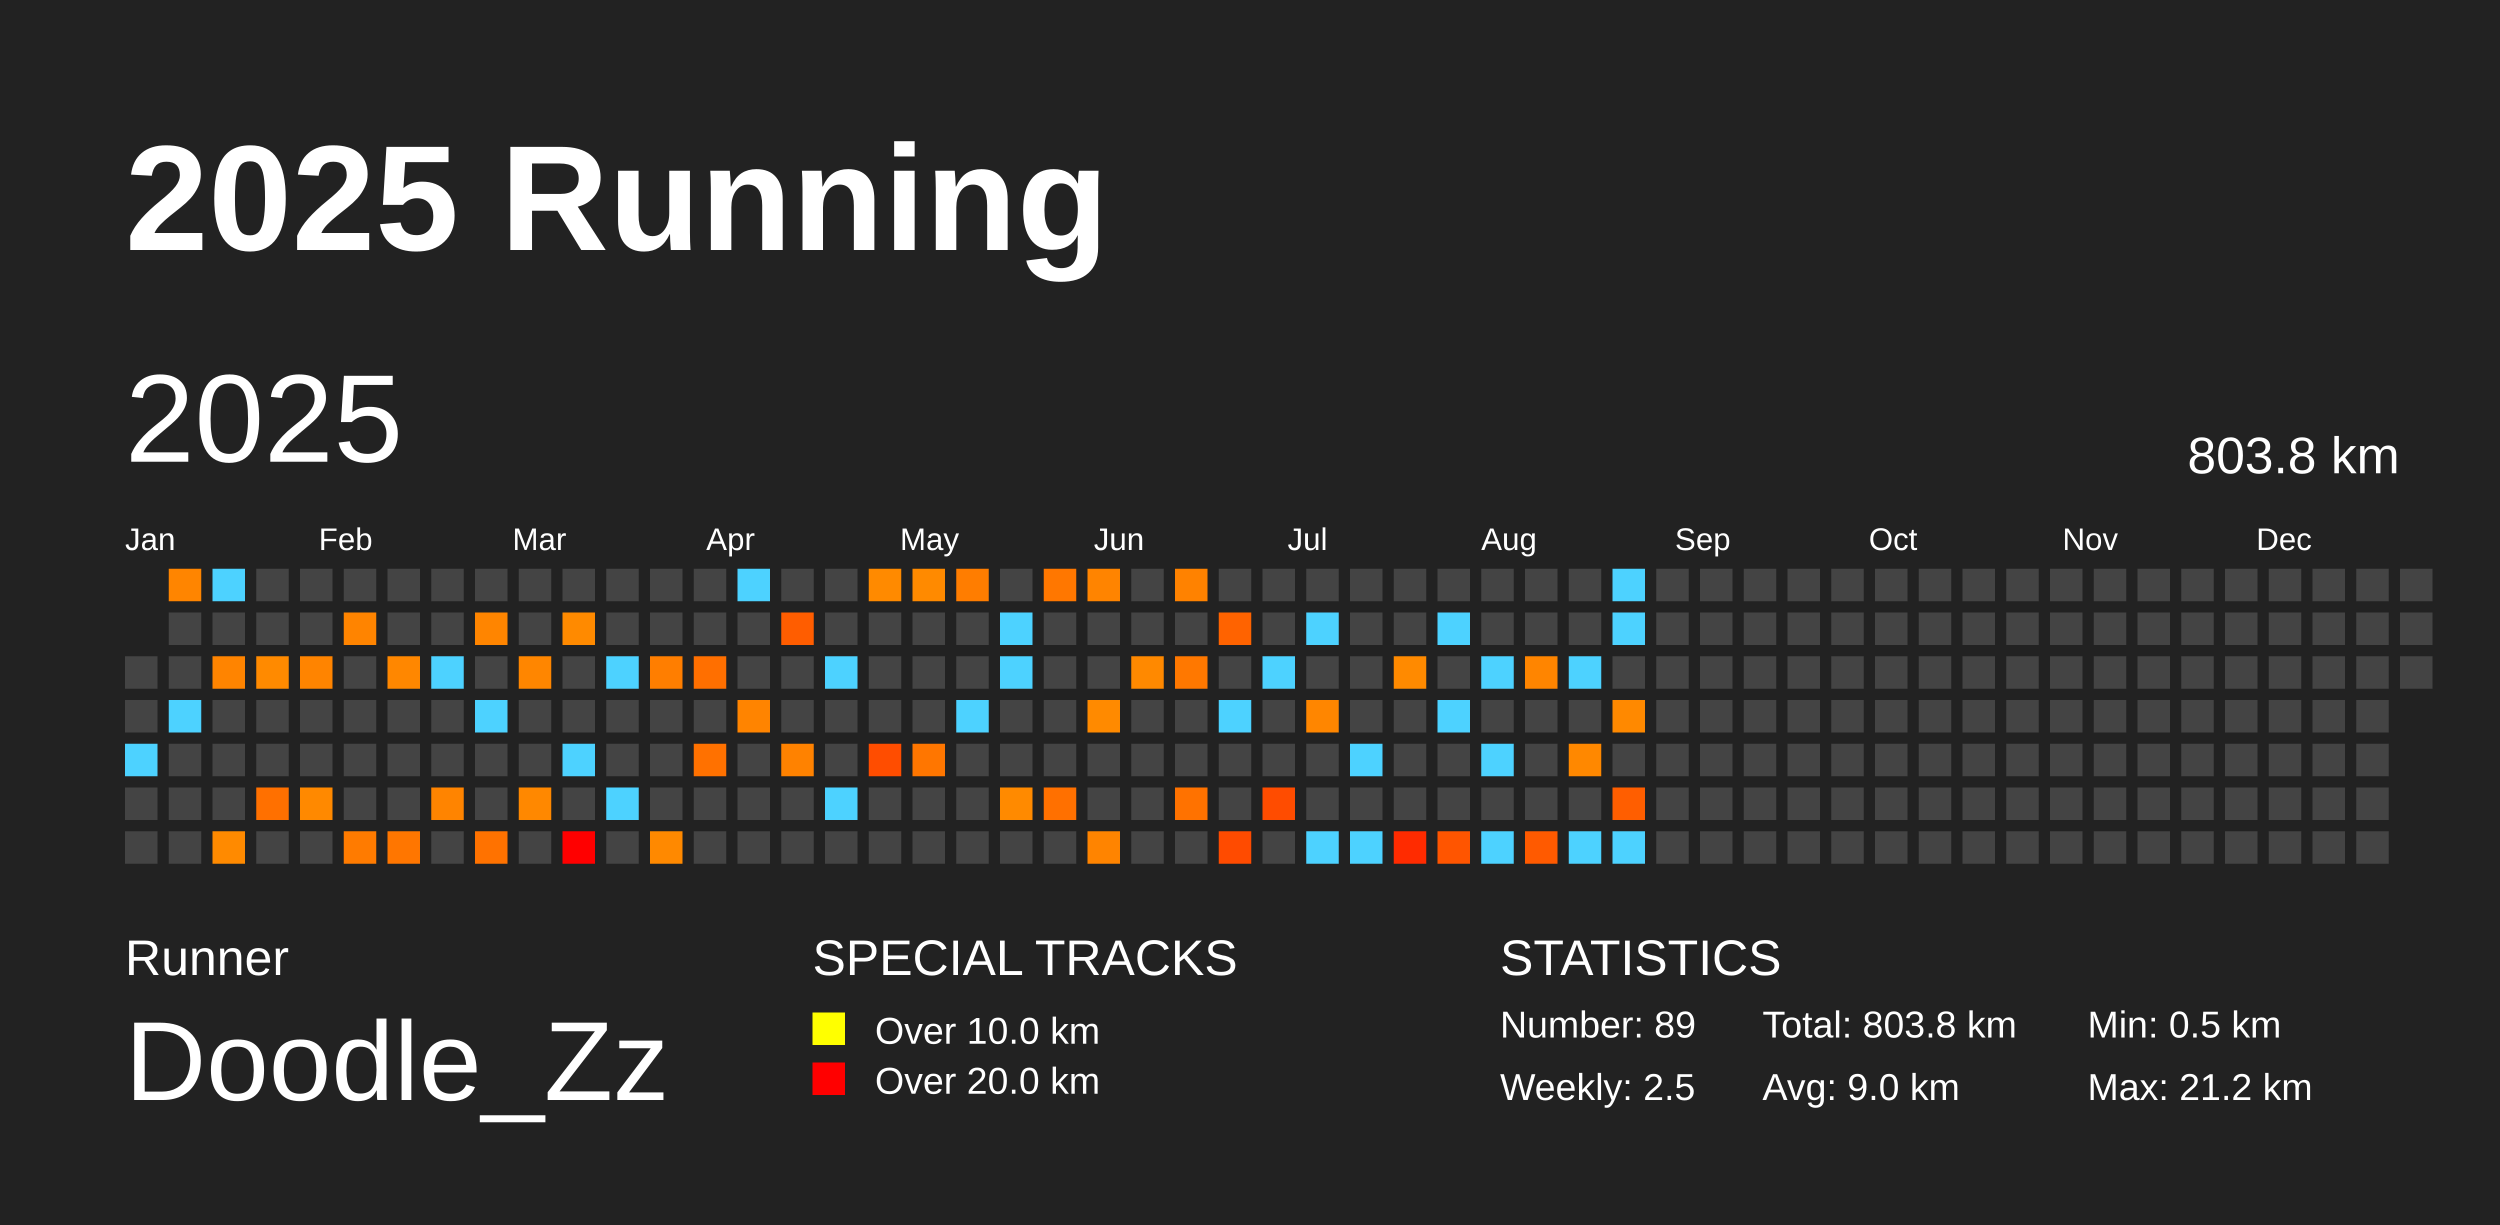
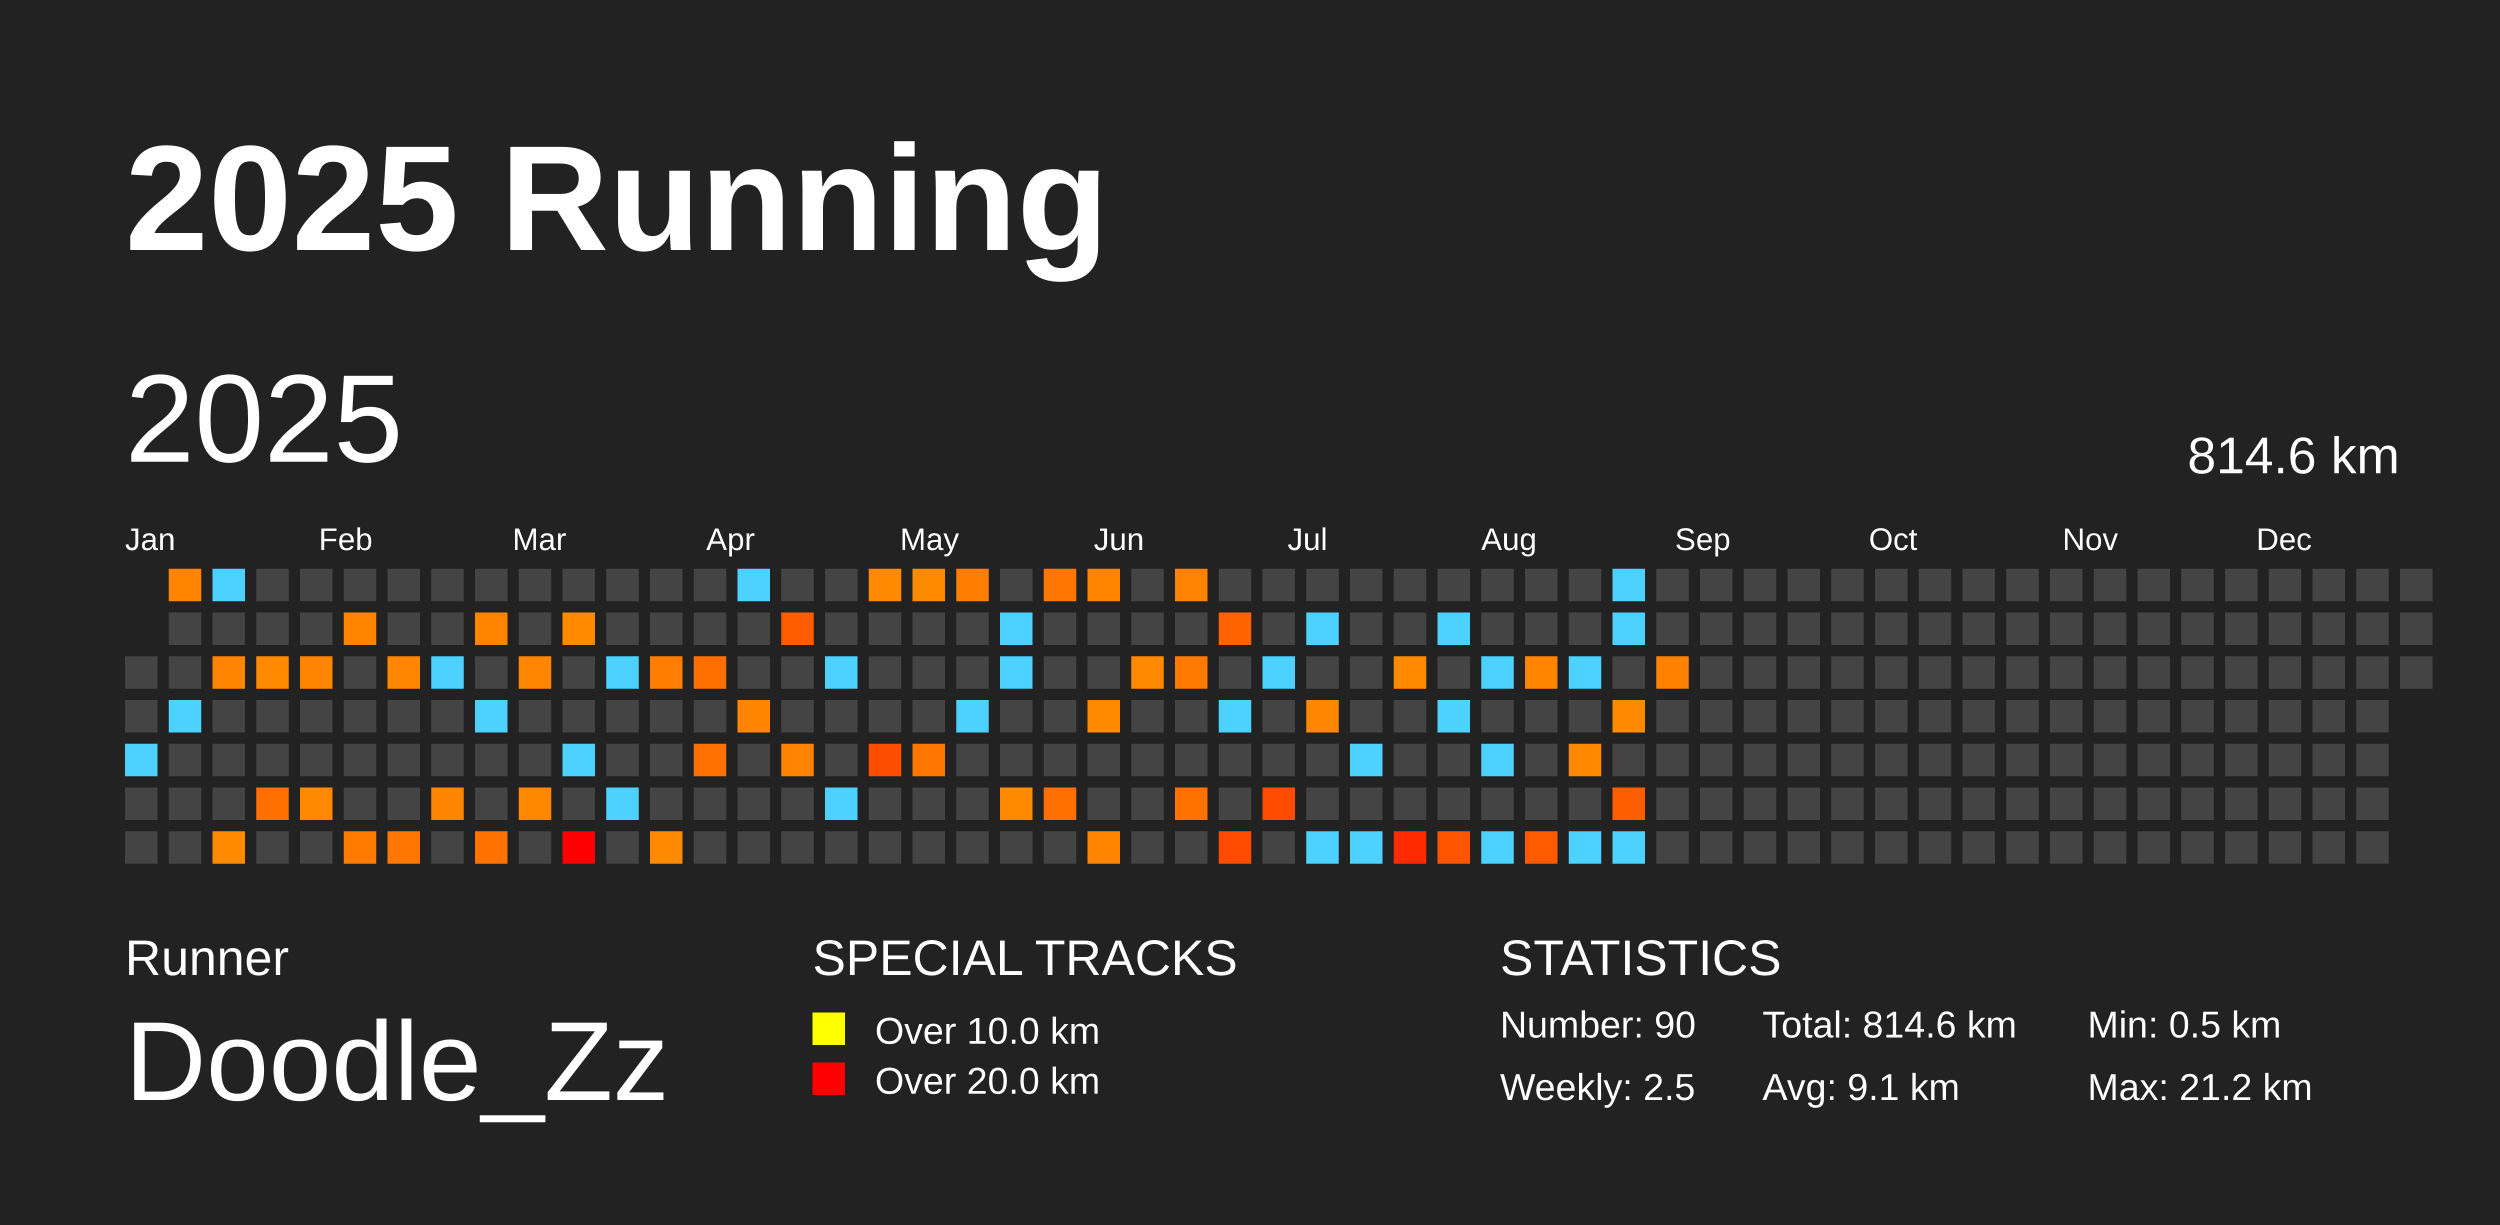
<svg xmlns="http://www.w3.org/2000/svg" baseProfile="full" height="98mm" version="1.1" viewBox="0,0,200,98" width="200mm">
  <defs />
  <rect fill="#222222" height="98" width="200" x="0" y="0" />
  <text fill="#FFFFFF" style="font-size:12px; font-family:Arial; font-weight:bold;" x="10" y="20">2025 Running</text>
  <text fill="#FFFFFF" style="font-size:4px; font-family:Arial" x="10" y="78">Runner</text>
  <text fill="#FFFFFF" style="font-size:9px; font-family:Arial" x="10" y="88">Doodle_Zz</text>
  <text fill="#FFFFFF" style="font-size:4px; font-family:Arial" x="65" y="78">SPECIAL TRACKS</text>
  <rect fill="yellow" height="2.6" width="2.6" x="65" y="81" />
  <text fill="#FFFFFF" style="font-size:3px; font-family:Arial" x="70" y="83.5">Over 10.0 km</text>
  <rect fill="red" height="2.6" width="2.6" x="65" y="85" />
  <text fill="#FFFFFF" style="font-size:3px; font-family:Arial" x="70" y="87.5">Over 20.0 km</text>
  <text fill="#FFFFFF" style="font-size:4px; font-family:Arial" x="120" y="78">STATISTICS</text>
-   <text fill="#FFFFFF" style="font-size:3px; font-family:Arial" x="120" y="83">Number: 89</text>
+   <text fill="#FFFFFF" style="font-size:3px; font-family:Arial" x="120" y="83">Number: 90</text>
  <text fill="#FFFFFF" style="font-size:3px; font-family:Arial" x="120" y="88">Weekly: 2.5</text>
-   <text fill="#FFFFFF" style="font-size:3px; font-family:Arial" x="141" y="83">Total: 803.8 km</text>
-   <text fill="#FFFFFF" style="font-size:3px; font-family:Arial" x="141" y="88">Avg: 9.0 km</text>
+   <text fill="#FFFFFF" style="font-size:3px; font-family:Arial" x="141" y="83">Total: 814.6 km</text>
+   <text fill="#FFFFFF" style="font-size:3px; font-family:Arial" x="141" y="88">Avg: 9.1 km</text>
  <text fill="#FFFFFF" style="font-size:3px; font-family:Arial" x="167" y="83">Min: 0.5 km</text>
  <text fill="#FFFFFF" style="font-size:3px; font-family:Arial" x="167" y="88">Max: 21.2 km</text>
  <text dominant-baseline="hanging" fill="#FFFFFF" style="font-size:10.0px; font-family:Arial;" x="10" y="30">2025</text>
-   <text dominant-baseline="hanging" fill="#FFFFFF" style="font-size:4.125px; font-family:Arial;" x="175" y="35">803.8 km</text>
+   <text dominant-baseline="hanging" fill="#FFFFFF" style="font-size:4.125px; font-family:Arial;" x="175" y="35">814.6 km</text>
  <text fill="#FFFFFF" style="font-size:2.5px; font-family:Arial" x="10.0" y="44">Jan</text>
  <text fill="#FFFFFF" style="font-size:2.5px; font-family:Arial" x="25.5" y="44">Feb</text>
  <text fill="#FFFFFF" style="font-size:2.5px; font-family:Arial" x="41.0" y="44">Mar</text>
  <text fill="#FFFFFF" style="font-size:2.5px; font-family:Arial" x="56.5" y="44">Apr</text>
  <text fill="#FFFFFF" style="font-size:2.5px; font-family:Arial" x="72.0" y="44">May</text>
  <text fill="#FFFFFF" style="font-size:2.5px; font-family:Arial" x="87.5" y="44">Jun</text>
  <text fill="#FFFFFF" style="font-size:2.5px; font-family:Arial" x="103.0" y="44">Jul</text>
  <text fill="#FFFFFF" style="font-size:2.5px; font-family:Arial" x="118.5" y="44">Aug</text>
  <text fill="#FFFFFF" style="font-size:2.5px; font-family:Arial" x="134.0" y="44">Sep</text>
  <text fill="#FFFFFF" style="font-size:2.5px; font-family:Arial" x="149.5" y="44">Oct</text>
  <text fill="#FFFFFF" style="font-size:2.5px; font-family:Arial" x="165.0" y="44">Nov</text>
  <text fill="#FFFFFF" style="font-size:2.5px; font-family:Arial" x="180.5" y="44">Dec</text>
  <rect fill="#444444" height="2.6" width="2.6" x="10.0" y="52.5" />
  <rect fill="#444444" height="2.6" width="2.6" x="10.0" y="56.0" />
  <rect fill="#4dd2ff" height="2.6" width="2.6" x="10.0" y="59.5" />
  <rect fill="#444444" height="2.6" width="2.6" x="10.0" y="63.0" />
  <rect fill="#444444" height="2.6" width="2.6" x="10.0" y="66.5" />
  <rect fill="#ff8500" height="2.6" width="2.6" x="13.5" y="45.5" />
  <rect fill="#444444" height="2.6" width="2.6" x="13.5" y="49.0" />
  <rect fill="#444444" height="2.6" width="2.6" x="13.5" y="52.5" />
  <rect fill="#4dd2ff" height="2.6" width="2.6" x="13.5" y="56.0" />
  <rect fill="#444444" height="2.6" width="2.6" x="13.5" y="59.5" />
  <rect fill="#444444" height="2.6" width="2.6" x="13.5" y="63.0" />
  <rect fill="#444444" height="2.6" width="2.6" x="13.5" y="66.5" />
  <rect fill="#4dd2ff" height="2.6" width="2.6" x="17.0" y="45.5" />
  <rect fill="#444444" height="2.6" width="2.6" x="17.0" y="49.0" />
  <rect fill="#ff8400" height="2.6" width="2.6" x="17.0" y="52.5" />
  <rect fill="#444444" height="2.6" width="2.6" x="17.0" y="56.0" />
  <rect fill="#444444" height="2.6" width="2.6" x="17.0" y="59.5" />
  <rect fill="#444444" height="2.6" width="2.6" x="17.0" y="63.0" />
  <rect fill="#ff8a00" height="2.6" width="2.6" x="17.0" y="66.5" />
  <rect fill="#444444" height="2.6" width="2.6" x="20.5" y="45.5" />
  <rect fill="#444444" height="2.6" width="2.6" x="20.5" y="49.0" />
  <rect fill="#ff8a00" height="2.6" width="2.6" x="20.5" y="52.5" />
  <rect fill="#444444" height="2.6" width="2.6" x="20.5" y="56.0" />
  <rect fill="#444444" height="2.6" width="2.6" x="20.5" y="59.5" />
  <rect fill="#ff7000" height="2.6" width="2.6" x="20.5" y="63.0" />
  <rect fill="#444444" height="2.6" width="2.6" x="20.5" y="66.5" />
  <rect fill="#444444" height="2.6" width="2.6" x="24.0" y="45.5" />
  <rect fill="#444444" height="2.6" width="2.6" x="24.0" y="49.0" />
  <rect fill="#ff8400" height="2.6" width="2.6" x="24.0" y="52.5" />
  <rect fill="#444444" height="2.6" width="2.6" x="24.0" y="56.0" />
  <rect fill="#444444" height="2.6" width="2.6" x="24.0" y="59.5" />
  <rect fill="#ff8900" height="2.6" width="2.6" x="24.0" y="63.0" />
  <rect fill="#444444" height="2.6" width="2.6" x="24.0" y="66.5" />
  <rect fill="#444444" height="2.6" width="2.6" x="27.5" y="45.5" />
  <rect fill="#ff8400" height="2.6" width="2.6" x="27.5" y="49.0" />
  <rect fill="#444444" height="2.6" width="2.6" x="27.5" y="52.5" />
  <rect fill="#444444" height="2.6" width="2.6" x="27.5" y="56.0" />
  <rect fill="#444444" height="2.6" width="2.6" x="27.5" y="59.5" />
  <rect fill="#444444" height="2.6" width="2.6" x="27.5" y="63.0" />
  <rect fill="#ff7b00" height="2.6" width="2.6" x="27.5" y="66.5" />
  <rect fill="#444444" height="2.6" width="2.6" x="31.0" y="45.5" />
  <rect fill="#444444" height="2.6" width="2.6" x="31.0" y="49.0" />
  <rect fill="#ff8700" height="2.6" width="2.6" x="31.0" y="52.5" />
  <rect fill="#444444" height="2.6" width="2.6" x="31.0" y="56.0" />
  <rect fill="#444444" height="2.6" width="2.6" x="31.0" y="59.5" />
  <rect fill="#444444" height="2.6" width="2.6" x="31.0" y="63.0" />
  <rect fill="#ff7600" height="2.6" width="2.6" x="31.0" y="66.5" />
  <rect fill="#444444" height="2.6" width="2.6" x="34.5" y="45.5" />
  <rect fill="#444444" height="2.6" width="2.6" x="34.5" y="49.0" />
  <rect fill="#4dd2ff" height="2.6" width="2.6" x="34.5" y="52.5" />
  <rect fill="#444444" height="2.6" width="2.6" x="34.5" y="56.0" />
  <rect fill="#444444" height="2.6" width="2.6" x="34.5" y="59.5" />
  <rect fill="#ff8400" height="2.6" width="2.6" x="34.5" y="63.0" />
  <rect fill="#444444" height="2.6" width="2.6" x="34.5" y="66.5" />
  <rect fill="#444444" height="2.6" width="2.6" x="38.0" y="45.5" />
  <rect fill="#ff8500" height="2.6" width="2.6" x="38.0" y="49.0" />
  <rect fill="#444444" height="2.6" width="2.6" x="38.0" y="52.5" />
  <rect fill="#4dd2ff" height="2.6" width="2.6" x="38.0" y="56.0" />
  <rect fill="#444444" height="2.6" width="2.6" x="38.0" y="59.5" />
  <rect fill="#444444" height="2.6" width="2.6" x="38.0" y="63.0" />
  <rect fill="#ff7200" height="2.6" width="2.6" x="38.0" y="66.5" />
  <rect fill="#444444" height="2.6" width="2.6" x="41.5" y="45.5" />
  <rect fill="#444444" height="2.6" width="2.6" x="41.5" y="49.0" />
  <rect fill="#ff8600" height="2.6" width="2.6" x="41.5" y="52.5" />
  <rect fill="#444444" height="2.6" width="2.6" x="41.5" y="56.0" />
  <rect fill="#444444" height="2.6" width="2.6" x="41.5" y="59.5" />
  <rect fill="#ff8800" height="2.6" width="2.6" x="41.5" y="63.0" />
  <rect fill="#444444" height="2.6" width="2.6" x="41.5" y="66.5" />
  <rect fill="#444444" height="2.6" width="2.6" x="45.0" y="45.5" />
  <rect fill="#ff8a00" height="2.6" width="2.6" x="45.0" y="49.0" />
  <rect fill="#444444" height="2.6" width="2.6" x="45.0" y="52.5" />
  <rect fill="#444444" height="2.6" width="2.6" x="45.0" y="56.0" />
  <rect fill="#4dd2ff" height="2.6" width="2.6" x="45.0" y="59.5" />
  <rect fill="#444444" height="2.6" width="2.6" x="45.0" y="63.0" />
  <rect fill="red" height="2.6" width="2.6" x="45.0" y="66.5" />
  <rect fill="#444444" height="2.6" width="2.6" x="48.5" y="45.5" />
  <rect fill="#444444" height="2.6" width="2.6" x="48.5" y="49.0" />
  <rect fill="#4dd2ff" height="2.6" width="2.6" x="48.5" y="52.5" />
  <rect fill="#444444" height="2.6" width="2.6" x="48.5" y="56.0" />
  <rect fill="#444444" height="2.6" width="2.6" x="48.5" y="59.5" />
  <rect fill="#4dd2ff" height="2.6" width="2.6" x="48.5" y="63.0" />
  <rect fill="#444444" height="2.6" width="2.6" x="48.5" y="66.5" />
  <rect fill="#444444" height="2.6" width="2.6" x="52.0" y="45.5" />
  <rect fill="#444444" height="2.6" width="2.6" x="52.0" y="49.0" />
  <rect fill="#ff7e00" height="2.6" width="2.6" x="52.0" y="52.5" />
  <rect fill="#444444" height="2.6" width="2.6" x="52.0" y="56.0" />
  <rect fill="#444444" height="2.6" width="2.6" x="52.0" y="59.5" />
  <rect fill="#444444" height="2.6" width="2.6" x="52.0" y="63.0" />
  <rect fill="#ff8900" height="2.6" width="2.6" x="52.0" y="66.5" />
  <rect fill="#444444" height="2.6" width="2.6" x="55.5" y="45.5" />
  <rect fill="#444444" height="2.6" width="2.6" x="55.5" y="49.0" />
  <rect fill="#ff6f00" height="2.6" width="2.6" x="55.5" y="52.5" />
  <rect fill="#444444" height="2.6" width="2.6" x="55.5" y="56.0" />
  <rect fill="#ff7100" height="2.6" width="2.6" x="55.5" y="59.5" />
  <rect fill="#444444" height="2.6" width="2.6" x="55.5" y="63.0" />
  <rect fill="#444444" height="2.6" width="2.6" x="55.5" y="66.5" />
  <rect fill="#4dd2ff" height="2.6" width="2.6" x="59.0" y="45.5" />
  <rect fill="#444444" height="2.6" width="2.6" x="59.0" y="49.0" />
  <rect fill="#444444" height="2.6" width="2.6" x="59.0" y="52.5" />
  <rect fill="#ff8400" height="2.6" width="2.6" x="59.0" y="56.0" />
  <rect fill="#444444" height="2.6" width="2.6" x="59.0" y="59.5" />
  <rect fill="#444444" height="2.6" width="2.6" x="59.0" y="63.0" />
  <rect fill="#444444" height="2.6" width="2.6" x="59.0" y="66.5" />
  <rect fill="#444444" height="2.6" width="2.6" x="62.5" y="45.5" />
  <rect fill="#ff5d00" height="2.6" width="2.6" x="62.5" y="49.0" />
  <rect fill="#444444" height="2.6" width="2.6" x="62.5" y="52.5" />
  <rect fill="#444444" height="2.6" width="2.6" x="62.5" y="56.0" />
  <rect fill="#ff8200" height="2.6" width="2.6" x="62.5" y="59.5" />
  <rect fill="#444444" height="2.6" width="2.6" x="62.5" y="63.0" />
  <rect fill="#444444" height="2.6" width="2.6" x="62.5" y="66.5" />
  <rect fill="#444444" height="2.6" width="2.6" x="66.0" y="45.5" />
  <rect fill="#444444" height="2.6" width="2.6" x="66.0" y="49.0" />
  <rect fill="#4dd2ff" height="2.6" width="2.6" x="66.0" y="52.5" />
  <rect fill="#444444" height="2.6" width="2.6" x="66.0" y="56.0" />
  <rect fill="#444444" height="2.6" width="2.6" x="66.0" y="59.5" />
  <rect fill="#4dd2ff" height="2.6" width="2.6" x="66.0" y="63.0" />
  <rect fill="#444444" height="2.6" width="2.6" x="66.0" y="66.5" />
  <rect fill="#ff8a00" height="2.6" width="2.6" x="69.5" y="45.5" />
  <rect fill="#444444" height="2.6" width="2.6" x="69.5" y="49.0" />
  <rect fill="#444444" height="2.6" width="2.6" x="69.5" y="52.5" />
  <rect fill="#444444" height="2.6" width="2.6" x="69.5" y="56.0" />
  <rect fill="#ff4d00" height="2.6" width="2.6" x="69.5" y="59.5" />
  <rect fill="#444444" height="2.6" width="2.6" x="69.5" y="63.0" />
  <rect fill="#444444" height="2.6" width="2.6" x="69.5" y="66.5" />
  <rect fill="#ff8a00" height="2.6" width="2.6" x="73.0" y="45.5" />
  <rect fill="#444444" height="2.6" width="2.6" x="73.0" y="49.0" />
  <rect fill="#444444" height="2.6" width="2.6" x="73.0" y="52.5" />
  <rect fill="#444444" height="2.6" width="2.6" x="73.0" y="56.0" />
  <rect fill="#ff7600" height="2.6" width="2.6" x="73.0" y="59.5" />
  <rect fill="#444444" height="2.6" width="2.6" x="73.0" y="63.0" />
  <rect fill="#444444" height="2.6" width="2.6" x="73.0" y="66.5" />
  <rect fill="#ff7d00" height="2.6" width="2.6" x="76.5" y="45.5" />
  <rect fill="#444444" height="2.6" width="2.6" x="76.5" y="49.0" />
  <rect fill="#444444" height="2.6" width="2.6" x="76.5" y="52.5" />
  <rect fill="#4dd2ff" height="2.6" width="2.6" x="76.5" y="56.0" />
  <rect fill="#444444" height="2.6" width="2.6" x="76.5" y="59.5" />
  <rect fill="#444444" height="2.6" width="2.6" x="76.5" y="63.0" />
  <rect fill="#444444" height="2.6" width="2.6" x="76.5" y="66.5" />
  <rect fill="#444444" height="2.6" width="2.6" x="80.0" y="45.5" />
  <rect fill="#4dd2ff" height="2.6" width="2.6" x="80.0" y="49.0" />
  <rect fill="#4dd2ff" height="2.6" width="2.6" x="80.0" y="52.5" />
  <rect fill="#444444" height="2.6" width="2.6" x="80.0" y="56.0" />
  <rect fill="#444444" height="2.6" width="2.6" x="80.0" y="59.5" />
  <rect fill="#ff8a00" height="2.6" width="2.6" x="80.0" y="63.0" />
  <rect fill="#444444" height="2.6" width="2.6" x="80.0" y="66.5" />
  <rect fill="#ff7700" height="2.6" width="2.6" x="83.5" y="45.5" />
  <rect fill="#444444" height="2.6" width="2.6" x="83.5" y="49.0" />
  <rect fill="#444444" height="2.6" width="2.6" x="83.5" y="52.5" />
  <rect fill="#444444" height="2.6" width="2.6" x="83.5" y="56.0" />
  <rect fill="#444444" height="2.6" width="2.6" x="83.5" y="59.5" />
  <rect fill="#ff7000" height="2.6" width="2.6" x="83.5" y="63.0" />
  <rect fill="#444444" height="2.6" width="2.6" x="83.5" y="66.5" />
  <rect fill="#ff8400" height="2.6" width="2.6" x="87.0" y="45.5" />
  <rect fill="#444444" height="2.6" width="2.6" x="87.0" y="49.0" />
  <rect fill="#444444" height="2.6" width="2.6" x="87.0" y="52.5" />
  <rect fill="#ff8a00" height="2.6" width="2.6" x="87.0" y="56.0" />
  <rect fill="#444444" height="2.6" width="2.6" x="87.0" y="59.5" />
  <rect fill="#444444" height="2.6" width="2.6" x="87.0" y="63.0" />
  <rect fill="#ff8400" height="2.6" width="2.6" x="87.0" y="66.5" />
  <rect fill="#444444" height="2.6" width="2.6" x="90.5" y="45.5" />
  <rect fill="#444444" height="2.6" width="2.6" x="90.5" y="49.0" />
  <rect fill="#ff8900" height="2.6" width="2.6" x="90.5" y="52.5" />
  <rect fill="#444444" height="2.6" width="2.6" x="90.5" y="56.0" />
  <rect fill="#444444" height="2.6" width="2.6" x="90.5" y="59.5" />
  <rect fill="#444444" height="2.6" width="2.6" x="90.5" y="63.0" />
  <rect fill="#444444" height="2.6" width="2.6" x="90.5" y="66.5" />
  <rect fill="#ff8200" height="2.6" width="2.6" x="94.0" y="45.5" />
  <rect fill="#444444" height="2.6" width="2.6" x="94.0" y="49.0" />
  <rect fill="#ff7800" height="2.6" width="2.6" x="94.0" y="52.5" />
  <rect fill="#444444" height="2.6" width="2.6" x="94.0" y="56.0" />
  <rect fill="#444444" height="2.6" width="2.6" x="94.0" y="59.5" />
  <rect fill="#ff7200" height="2.6" width="2.6" x="94.0" y="63.0" />
  <rect fill="#444444" height="2.6" width="2.6" x="94.0" y="66.5" />
  <rect fill="#444444" height="2.6" width="2.6" x="97.5" y="45.5" />
  <rect fill="#ff6300" height="2.6" width="2.6" x="97.5" y="49.0" />
  <rect fill="#444444" height="2.6" width="2.6" x="97.5" y="52.5" />
  <rect fill="#4dd2ff" height="2.6" width="2.6" x="97.5" y="56.0" />
  <rect fill="#444444" height="2.6" width="2.6" x="97.5" y="59.5" />
  <rect fill="#444444" height="2.6" width="2.6" x="97.5" y="63.0" />
  <rect fill="#ff4b00" height="2.6" width="2.6" x="97.5" y="66.5" />
  <rect fill="#444444" height="2.6" width="2.6" x="101.0" y="45.5" />
  <rect fill="#444444" height="2.6" width="2.6" x="101.0" y="49.0" />
  <rect fill="#4dd2ff" height="2.6" width="2.6" x="101.0" y="52.5" />
  <rect fill="#444444" height="2.6" width="2.6" x="101.0" y="56.0" />
  <rect fill="#444444" height="2.6" width="2.6" x="101.0" y="59.5" />
  <rect fill="#ff4c00" height="2.6" width="2.6" x="101.0" y="63.0" />
  <rect fill="#444444" height="2.6" width="2.6" x="101.0" y="66.5" />
  <rect fill="#444444" height="2.6" width="2.6" x="104.5" y="45.5" />
  <rect fill="#4dd2ff" height="2.6" width="2.6" x="104.5" y="49.0" />
  <rect fill="#444444" height="2.6" width="2.6" x="104.5" y="52.5" />
  <rect fill="#ff8600" height="2.6" width="2.6" x="104.5" y="56.0" />
  <rect fill="#444444" height="2.6" width="2.6" x="104.5" y="59.5" />
  <rect fill="#444444" height="2.6" width="2.6" x="104.5" y="63.0" />
  <rect fill="#4dd2ff" height="2.6" width="2.6" x="104.5" y="66.5" />
  <rect fill="#444444" height="2.6" width="2.6" x="108.0" y="45.5" />
  <rect fill="#444444" height="2.6" width="2.6" x="108.0" y="49.0" />
  <rect fill="#444444" height="2.6" width="2.6" x="108.0" y="52.5" />
  <rect fill="#444444" height="2.6" width="2.6" x="108.0" y="56.0" />
  <rect fill="#4dd2ff" height="2.6" width="2.6" x="108.0" y="59.5" />
  <rect fill="#444444" height="2.6" width="2.6" x="108.0" y="63.0" />
  <rect fill="#4dd2ff" height="2.6" width="2.6" x="108.0" y="66.5" />
  <rect fill="#444444" height="2.6" width="2.6" x="111.5" y="45.5" />
  <rect fill="#444444" height="2.6" width="2.6" x="111.5" y="49.0" />
  <rect fill="#ff8a00" height="2.6" width="2.6" x="111.5" y="52.5" />
  <rect fill="#444444" height="2.6" width="2.6" x="111.5" y="56.0" />
  <rect fill="#444444" height="2.6" width="2.6" x="111.5" y="59.5" />
  <rect fill="#444444" height="2.6" width="2.6" x="111.5" y="63.0" />
  <rect fill="#ff2b00" height="2.6" width="2.6" x="111.5" y="66.5" />
  <rect fill="#444444" height="2.6" width="2.6" x="115.0" y="45.5" />
  <rect fill="#4dd2ff" height="2.6" width="2.6" x="115.0" y="49.0" />
  <rect fill="#444444" height="2.6" width="2.6" x="115.0" y="52.5" />
  <rect fill="#4dd2ff" height="2.6" width="2.6" x="115.0" y="56.0" />
  <rect fill="#444444" height="2.6" width="2.6" x="115.0" y="59.5" />
  <rect fill="#444444" height="2.6" width="2.6" x="115.0" y="63.0" />
  <rect fill="#ff5500" height="2.6" width="2.6" x="115.0" y="66.5" />
  <rect fill="#444444" height="2.6" width="2.6" x="118.5" y="45.5" />
  <rect fill="#444444" height="2.6" width="2.6" x="118.5" y="49.0" />
  <rect fill="#4dd2ff" height="2.6" width="2.6" x="118.5" y="52.5" />
  <rect fill="#444444" height="2.6" width="2.6" x="118.5" y="56.0" />
  <rect fill="#4dd2ff" height="2.6" width="2.6" x="118.5" y="59.5" />
  <rect fill="#444444" height="2.6" width="2.6" x="118.5" y="63.0" />
  <rect fill="#4dd2ff" height="2.6" width="2.6" x="118.5" y="66.5" />
  <rect fill="#444444" height="2.6" width="2.6" x="122.0" y="45.5" />
  <rect fill="#444444" height="2.6" width="2.6" x="122.0" y="49.0" />
  <rect fill="#ff8500" height="2.6" width="2.6" x="122.0" y="52.5" />
  <rect fill="#444444" height="2.6" width="2.6" x="122.0" y="56.0" />
  <rect fill="#444444" height="2.6" width="2.6" x="122.0" y="59.5" />
  <rect fill="#444444" height="2.6" width="2.6" x="122.0" y="63.0" />
  <rect fill="#ff5a00" height="2.6" width="2.6" x="122.0" y="66.5" />
  <rect fill="#444444" height="2.6" width="2.6" x="125.5" y="45.5" />
  <rect fill="#444444" height="2.6" width="2.6" x="125.5" y="49.0" />
  <rect fill="#4dd2ff" height="2.6" width="2.6" x="125.5" y="52.5" />
  <rect fill="#444444" height="2.6" width="2.6" x="125.5" y="56.0" />
  <rect fill="#ff8800" height="2.6" width="2.6" x="125.5" y="59.5" />
  <rect fill="#444444" height="2.6" width="2.6" x="125.5" y="63.0" />
  <rect fill="#4dd2ff" height="2.6" width="2.6" x="125.5" y="66.5" />
  <rect fill="#4dd2ff" height="2.6" width="2.6" x="129.0" y="45.5" />
  <rect fill="#4dd2ff" height="2.6" width="2.6" x="129.0" y="49.0" />
  <rect fill="#444444" height="2.6" width="2.6" x="129.0" y="52.5" />
  <rect fill="#ff8900" height="2.6" width="2.6" x="129.0" y="56.0" />
  <rect fill="#444444" height="2.6" width="2.6" x="129.0" y="59.5" />
  <rect fill="#ff5e00" height="2.6" width="2.6" x="129.0" y="63.0" />
  <rect fill="#4dd2ff" height="2.6" width="2.6" x="129.0" y="66.5" />
  <rect fill="#444444" height="2.6" width="2.6" x="132.5" y="45.5" />
  <rect fill="#444444" height="2.6" width="2.6" x="132.5" y="49.0" />
-   <rect fill="#444444" height="2.6" width="2.6" x="132.5" y="52.5" />
+   <rect fill="#ff8100" height="2.6" width="2.6" x="132.5" y="52.5" />
  <rect fill="#444444" height="2.6" width="2.6" x="132.5" y="56.0" />
  <rect fill="#444444" height="2.6" width="2.6" x="132.5" y="59.5" />
  <rect fill="#444444" height="2.6" width="2.6" x="132.5" y="63.0" />
  <rect fill="#444444" height="2.6" width="2.6" x="132.5" y="66.5" />
  <rect fill="#444444" height="2.6" width="2.6" x="136.0" y="45.5" />
  <rect fill="#444444" height="2.6" width="2.6" x="136.0" y="49.0" />
  <rect fill="#444444" height="2.6" width="2.6" x="136.0" y="52.5" />
  <rect fill="#444444" height="2.6" width="2.6" x="136.0" y="56.0" />
  <rect fill="#444444" height="2.6" width="2.6" x="136.0" y="59.5" />
  <rect fill="#444444" height="2.6" width="2.6" x="136.0" y="63.0" />
  <rect fill="#444444" height="2.6" width="2.6" x="136.0" y="66.5" />
  <rect fill="#444444" height="2.6" width="2.6" x="139.5" y="45.5" />
  <rect fill="#444444" height="2.6" width="2.6" x="139.5" y="49.0" />
  <rect fill="#444444" height="2.6" width="2.6" x="139.5" y="52.5" />
  <rect fill="#444444" height="2.6" width="2.6" x="139.5" y="56.0" />
  <rect fill="#444444" height="2.6" width="2.6" x="139.5" y="59.5" />
  <rect fill="#444444" height="2.6" width="2.6" x="139.5" y="63.0" />
  <rect fill="#444444" height="2.6" width="2.6" x="139.5" y="66.5" />
  <rect fill="#444444" height="2.6" width="2.6" x="143.0" y="45.5" />
  <rect fill="#444444" height="2.6" width="2.6" x="143.0" y="49.0" />
  <rect fill="#444444" height="2.6" width="2.6" x="143.0" y="52.5" />
  <rect fill="#444444" height="2.6" width="2.6" x="143.0" y="56.0" />
  <rect fill="#444444" height="2.6" width="2.6" x="143.0" y="59.5" />
  <rect fill="#444444" height="2.6" width="2.6" x="143.0" y="63.0" />
  <rect fill="#444444" height="2.6" width="2.6" x="143.0" y="66.5" />
  <rect fill="#444444" height="2.6" width="2.6" x="146.5" y="45.5" />
  <rect fill="#444444" height="2.6" width="2.6" x="146.5" y="49.0" />
  <rect fill="#444444" height="2.6" width="2.6" x="146.5" y="52.5" />
  <rect fill="#444444" height="2.6" width="2.6" x="146.5" y="56.0" />
  <rect fill="#444444" height="2.6" width="2.6" x="146.5" y="59.5" />
  <rect fill="#444444" height="2.6" width="2.6" x="146.5" y="63.0" />
  <rect fill="#444444" height="2.6" width="2.6" x="146.5" y="66.5" />
  <rect fill="#444444" height="2.6" width="2.6" x="150.0" y="45.5" />
  <rect fill="#444444" height="2.6" width="2.6" x="150.0" y="49.0" />
  <rect fill="#444444" height="2.6" width="2.6" x="150.0" y="52.5" />
  <rect fill="#444444" height="2.6" width="2.6" x="150.0" y="56.0" />
  <rect fill="#444444" height="2.6" width="2.6" x="150.0" y="59.5" />
  <rect fill="#444444" height="2.6" width="2.6" x="150.0" y="63.0" />
  <rect fill="#444444" height="2.6" width="2.6" x="150.0" y="66.5" />
  <rect fill="#444444" height="2.6" width="2.6" x="153.5" y="45.5" />
  <rect fill="#444444" height="2.6" width="2.6" x="153.5" y="49.0" />
  <rect fill="#444444" height="2.6" width="2.6" x="153.5" y="52.5" />
  <rect fill="#444444" height="2.6" width="2.6" x="153.5" y="56.0" />
  <rect fill="#444444" height="2.6" width="2.6" x="153.5" y="59.5" />
  <rect fill="#444444" height="2.6" width="2.6" x="153.5" y="63.0" />
  <rect fill="#444444" height="2.6" width="2.6" x="153.5" y="66.5" />
  <rect fill="#444444" height="2.6" width="2.6" x="157.0" y="45.5" />
  <rect fill="#444444" height="2.6" width="2.6" x="157.0" y="49.0" />
  <rect fill="#444444" height="2.6" width="2.6" x="157.0" y="52.5" />
  <rect fill="#444444" height="2.6" width="2.6" x="157.0" y="56.0" />
  <rect fill="#444444" height="2.6" width="2.6" x="157.0" y="59.5" />
  <rect fill="#444444" height="2.6" width="2.6" x="157.0" y="63.0" />
  <rect fill="#444444" height="2.6" width="2.6" x="157.0" y="66.5" />
  <rect fill="#444444" height="2.6" width="2.6" x="160.5" y="45.5" />
  <rect fill="#444444" height="2.6" width="2.6" x="160.5" y="49.0" />
  <rect fill="#444444" height="2.6" width="2.6" x="160.5" y="52.5" />
  <rect fill="#444444" height="2.6" width="2.6" x="160.5" y="56.0" />
  <rect fill="#444444" height="2.6" width="2.6" x="160.5" y="59.5" />
  <rect fill="#444444" height="2.6" width="2.6" x="160.5" y="63.0" />
  <rect fill="#444444" height="2.6" width="2.6" x="160.5" y="66.5" />
  <rect fill="#444444" height="2.6" width="2.6" x="164.0" y="45.5" />
  <rect fill="#444444" height="2.6" width="2.6" x="164.0" y="49.0" />
  <rect fill="#444444" height="2.6" width="2.6" x="164.0" y="52.5" />
  <rect fill="#444444" height="2.6" width="2.6" x="164.0" y="56.0" />
  <rect fill="#444444" height="2.6" width="2.6" x="164.0" y="59.5" />
  <rect fill="#444444" height="2.6" width="2.6" x="164.0" y="63.0" />
  <rect fill="#444444" height="2.6" width="2.6" x="164.0" y="66.5" />
  <rect fill="#444444" height="2.6" width="2.6" x="167.5" y="45.5" />
  <rect fill="#444444" height="2.6" width="2.6" x="167.5" y="49.0" />
  <rect fill="#444444" height="2.6" width="2.6" x="167.5" y="52.5" />
  <rect fill="#444444" height="2.6" width="2.6" x="167.5" y="56.0" />
  <rect fill="#444444" height="2.6" width="2.6" x="167.5" y="59.5" />
  <rect fill="#444444" height="2.6" width="2.6" x="167.5" y="63.0" />
  <rect fill="#444444" height="2.6" width="2.6" x="167.5" y="66.5" />
  <rect fill="#444444" height="2.6" width="2.6" x="171.0" y="45.5" />
  <rect fill="#444444" height="2.6" width="2.6" x="171.0" y="49.0" />
  <rect fill="#444444" height="2.6" width="2.6" x="171.0" y="52.5" />
  <rect fill="#444444" height="2.6" width="2.6" x="171.0" y="56.0" />
  <rect fill="#444444" height="2.6" width="2.6" x="171.0" y="59.5" />
  <rect fill="#444444" height="2.6" width="2.6" x="171.0" y="63.0" />
  <rect fill="#444444" height="2.6" width="2.6" x="171.0" y="66.5" />
  <rect fill="#444444" height="2.6" width="2.6" x="174.5" y="45.5" />
  <rect fill="#444444" height="2.6" width="2.6" x="174.5" y="49.0" />
  <rect fill="#444444" height="2.6" width="2.6" x="174.5" y="52.5" />
  <rect fill="#444444" height="2.6" width="2.6" x="174.5" y="56.0" />
  <rect fill="#444444" height="2.6" width="2.6" x="174.5" y="59.5" />
  <rect fill="#444444" height="2.6" width="2.6" x="174.5" y="63.0" />
  <rect fill="#444444" height="2.6" width="2.6" x="174.5" y="66.5" />
  <rect fill="#444444" height="2.6" width="2.6" x="178.0" y="45.5" />
  <rect fill="#444444" height="2.6" width="2.6" x="178.0" y="49.0" />
  <rect fill="#444444" height="2.6" width="2.6" x="178.0" y="52.5" />
  <rect fill="#444444" height="2.6" width="2.6" x="178.0" y="56.0" />
  <rect fill="#444444" height="2.6" width="2.6" x="178.0" y="59.5" />
  <rect fill="#444444" height="2.6" width="2.6" x="178.0" y="63.0" />
  <rect fill="#444444" height="2.6" width="2.6" x="178.0" y="66.5" />
  <rect fill="#444444" height="2.6" width="2.6" x="181.5" y="45.5" />
  <rect fill="#444444" height="2.6" width="2.6" x="181.5" y="49.0" />
  <rect fill="#444444" height="2.6" width="2.6" x="181.5" y="52.5" />
  <rect fill="#444444" height="2.6" width="2.6" x="181.5" y="56.0" />
  <rect fill="#444444" height="2.6" width="2.6" x="181.5" y="59.5" />
  <rect fill="#444444" height="2.6" width="2.6" x="181.5" y="63.0" />
  <rect fill="#444444" height="2.6" width="2.6" x="181.5" y="66.5" />
  <rect fill="#444444" height="2.6" width="2.6" x="185.0" y="45.5" />
  <rect fill="#444444" height="2.6" width="2.6" x="185.0" y="49.0" />
  <rect fill="#444444" height="2.6" width="2.6" x="185.0" y="52.5" />
  <rect fill="#444444" height="2.6" width="2.6" x="185.0" y="56.0" />
  <rect fill="#444444" height="2.6" width="2.6" x="185.0" y="59.5" />
  <rect fill="#444444" height="2.6" width="2.6" x="185.0" y="63.0" />
  <rect fill="#444444" height="2.6" width="2.6" x="185.0" y="66.5" />
  <rect fill="#444444" height="2.6" width="2.6" x="188.5" y="45.5" />
  <rect fill="#444444" height="2.6" width="2.6" x="188.5" y="49.0" />
  <rect fill="#444444" height="2.6" width="2.6" x="188.5" y="52.5" />
  <rect fill="#444444" height="2.6" width="2.6" x="188.5" y="56.0" />
  <rect fill="#444444" height="2.6" width="2.6" x="188.5" y="59.5" />
  <rect fill="#444444" height="2.6" width="2.6" x="188.5" y="63.0" />
  <rect fill="#444444" height="2.6" width="2.6" x="188.5" y="66.5" />
  <rect fill="#444444" height="2.6" width="2.6" x="192.0" y="45.5" />
  <rect fill="#444444" height="2.6" width="2.6" x="192.0" y="49.0" />
  <rect fill="#444444" height="2.6" width="2.6" x="192.0" y="52.5" />
</svg>
